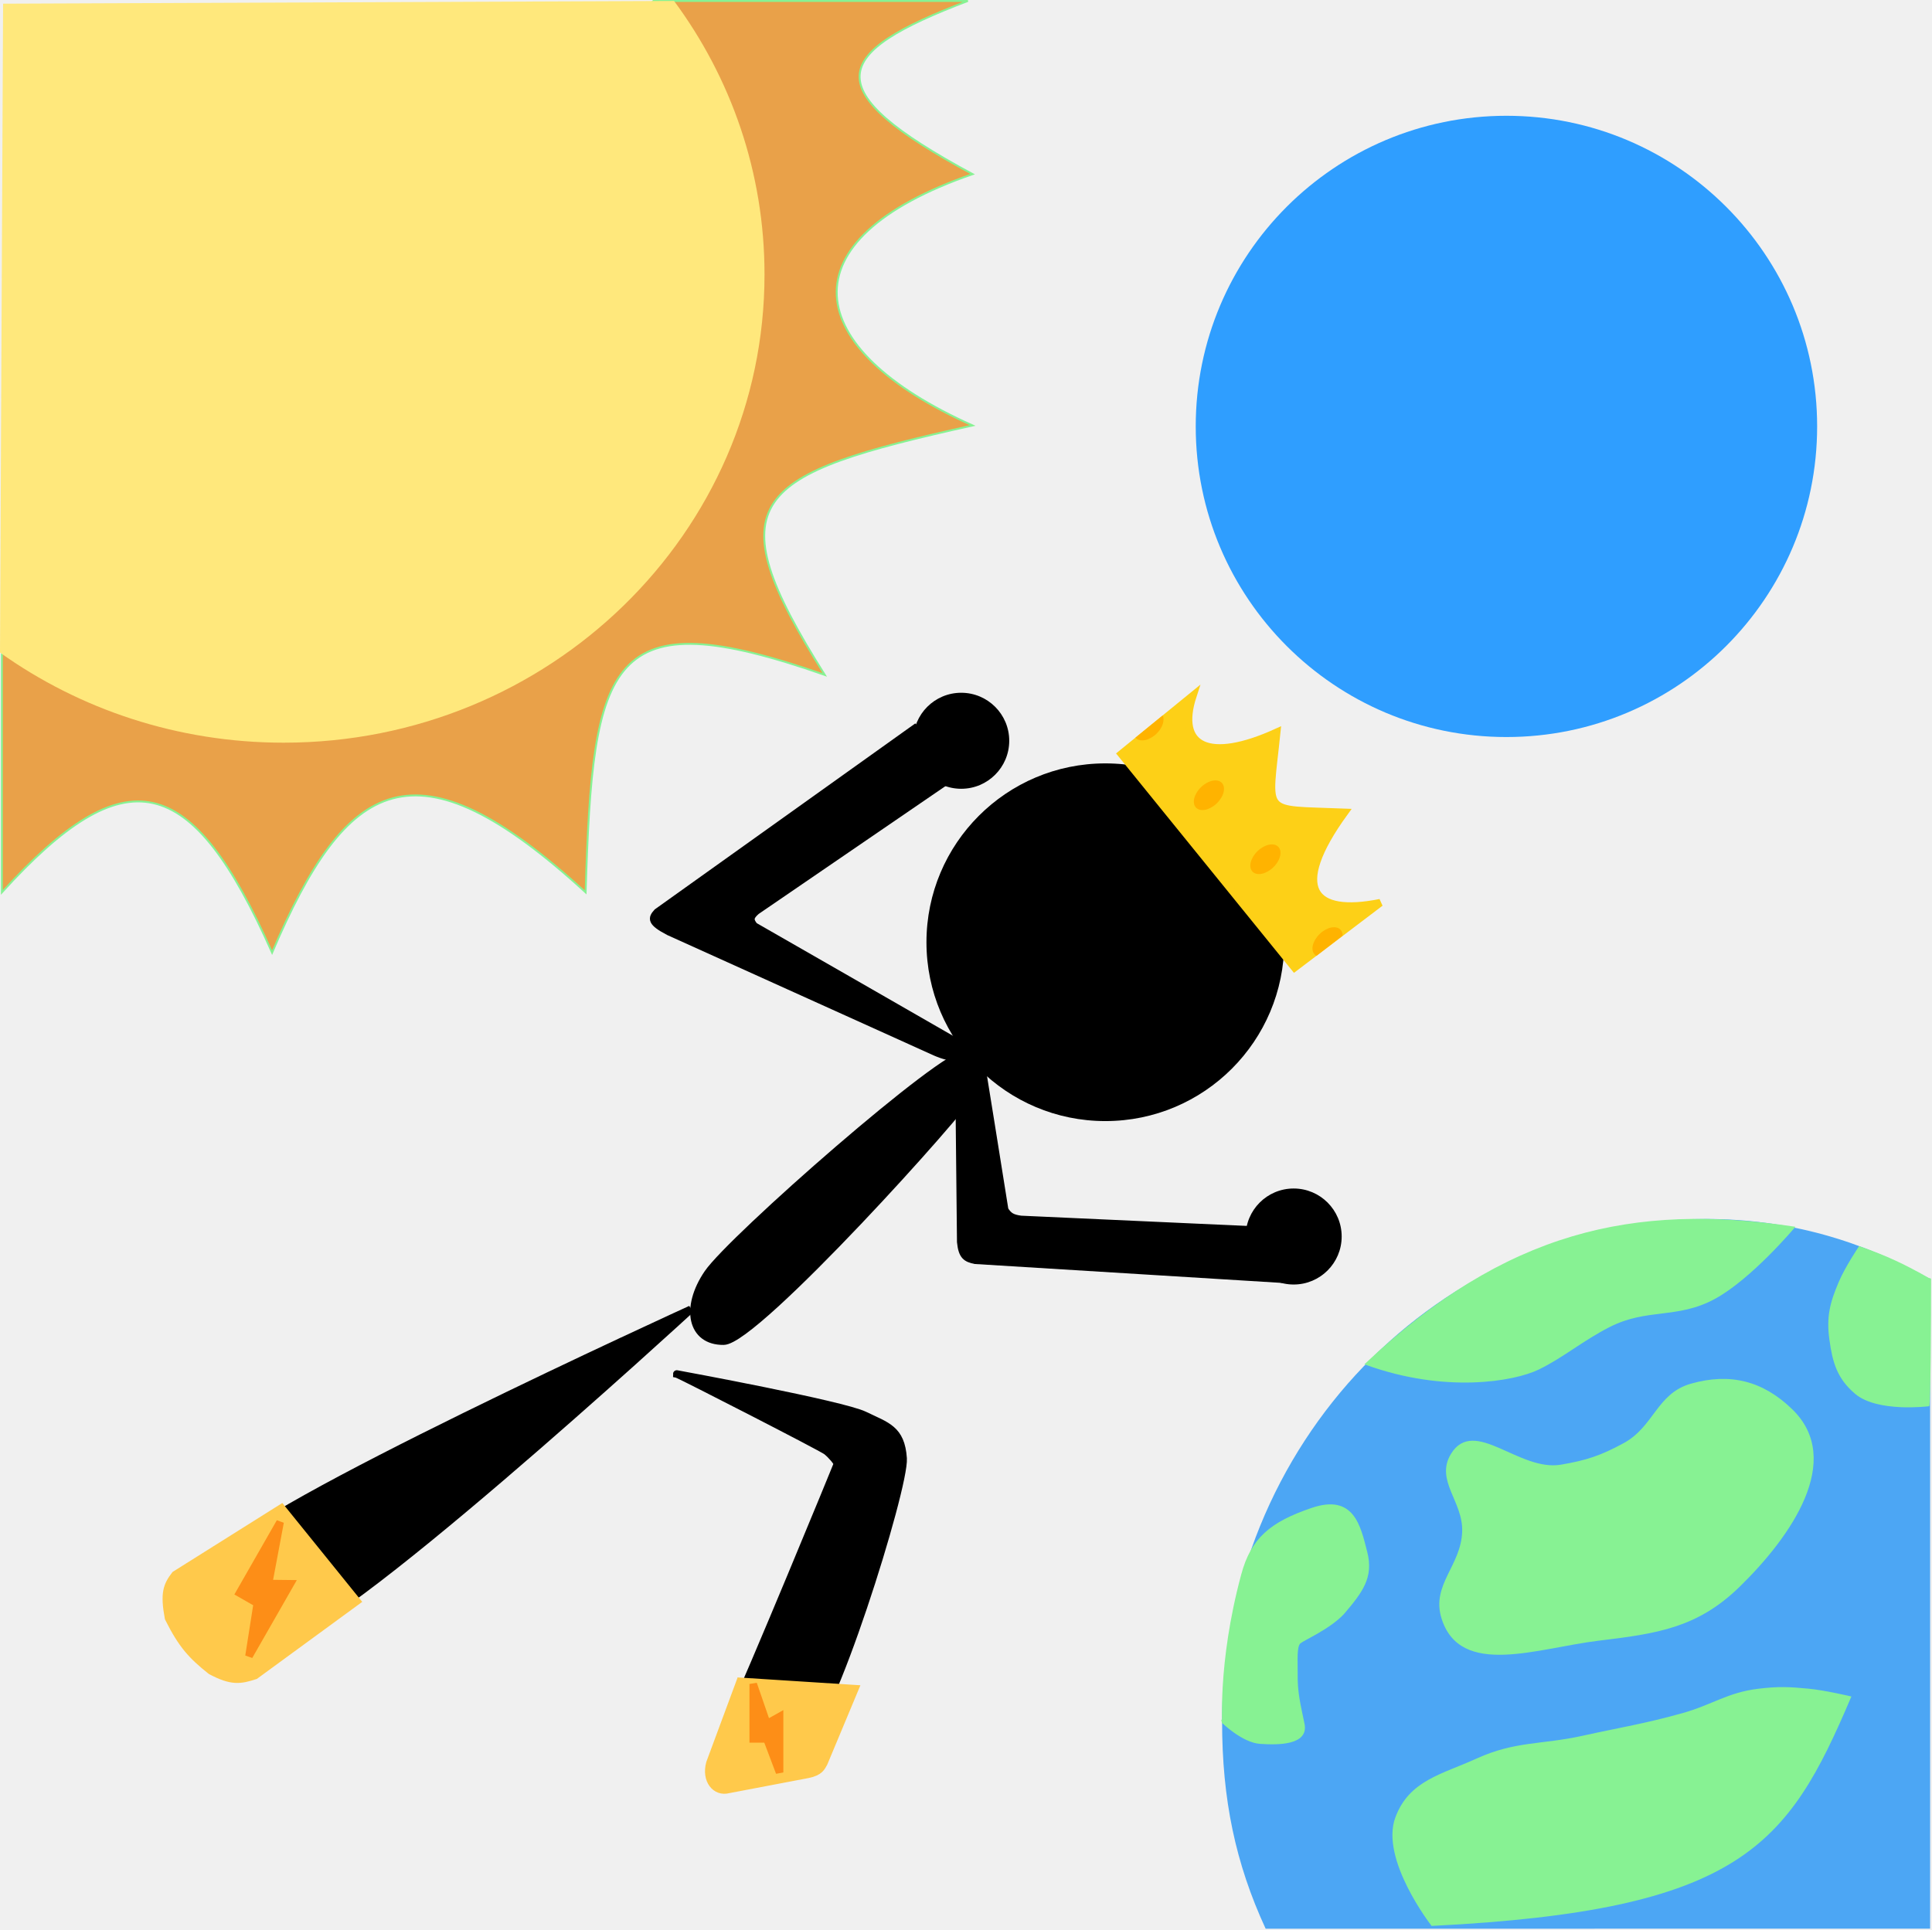
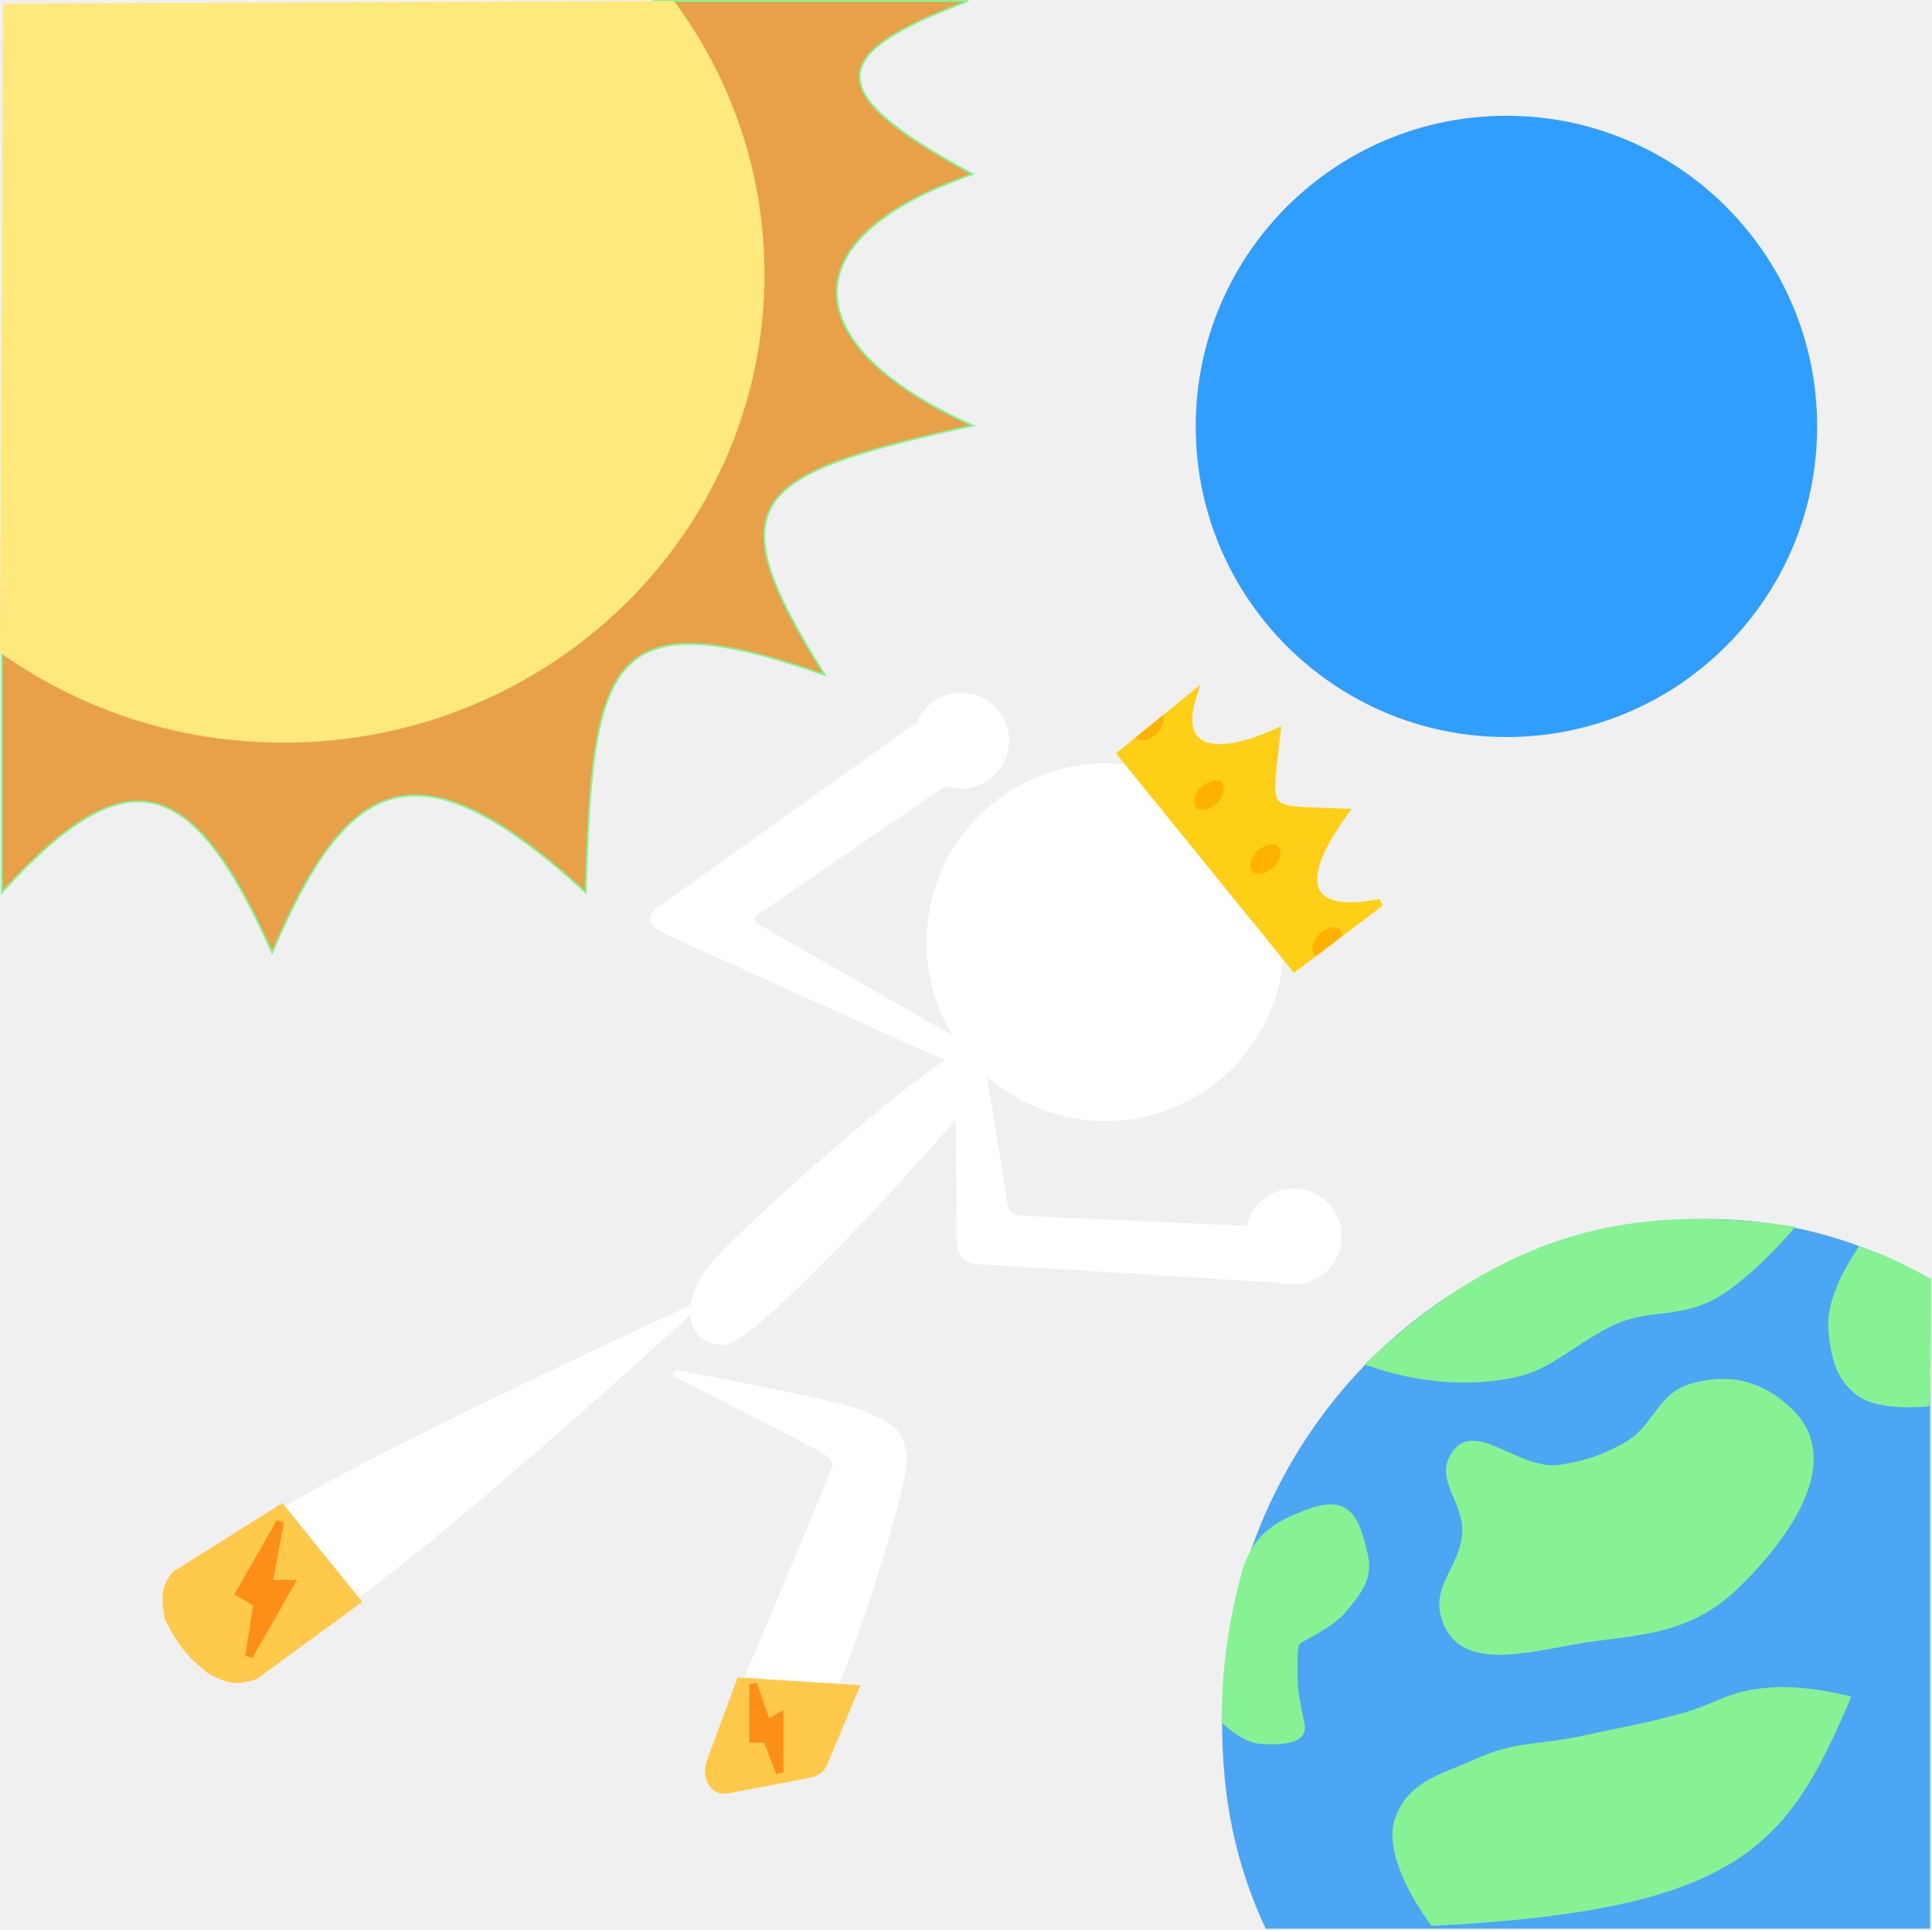
<svg xmlns="http://www.w3.org/2000/svg" width="1026" height="1025" viewBox="0 0 1026 1025" fill="none">
  <circle cx="800" cy="226.5" r="165" fill="#2F9EFF" style="fill:#2F9EFF;fill:color(display-p3 0.183 0.619 1);fill-opacity:1;" />
  <path d="M1 474V347.5L347 0.5H514C441.256 28.196 432.662 47.318 516.5 92.5C415.593 127.425 425.108 185.203 516.5 226C398.999 252.133 378.989 264.847 438 358.5C322.807 318.262 314.783 349.702 311 474C220.17 390.791 184.042 413.459 144.5 506C101.613 409.234 66.736 401.627 1 474Z" fill="#E9A149" style="fill:#E9A149;fill:color(display-p3 0.912 0.63 0.285);fill-opacity:1;stroke:#87F293;stroke:color(display-p3 0.527 0.948 0.577);stroke-opacity:1;" stroke="#87F293" />
  <path d="M1.639 1.957L357.954 0.5C388.189 41.369 406 91.539 406 145.76C406 283.135 291.667 394.5 150.629 394.5C94.298 394.5 42.228 376.735 0 346.643L1.639 1.957Z" fill="#FFE87C" style="fill:#FFE87C;fill:color(display-p3 1 0.91 0.486);fill-opacity:1;" />
  <path d="M672.129 1024.5C656.059 989.704 649 955.727 649 914.446C649 767.016 764.072 647.5 906.02 647.5C950.167 647.5 988.811 659.06 1025 679.425V1024.46H850.801L843.489 1024.5H672.129Z" fill="#4CA6F4" style="fill:#4CA6F4;fill:color(display-p3 0.298 0.651 0.957);fill-opacity:1;" />
  <path d="M659.647 836.443C646.67 884.541 650.027 918.293 649.329 914.824C649.329 914.824 659.976 925.176 669.178 925.81C679.007 926.488 694.436 926.417 692.299 915.831C690.162 905.245 688.469 899.354 688.636 888.641C688.735 882.309 687.985 874.398 690.316 872.507C692.648 870.616 705.757 864.991 713.193 857.187C723.307 845.407 728.995 837.702 725.603 824.504C722.041 810.648 718.738 793.958 696.738 801.441C674.737 808.924 664.795 817.365 659.647 836.443Z" fill="#87F293" style="fill:#87F293;fill:color(display-p3 0.527 0.948 0.577);fill-opacity:1;stroke:#87F293;stroke:color(display-p3 0.527 0.948 0.577);stroke-opacity:1;" stroke="#87F293" />
  <path d="M829 778.5C806.548 782.298 782.906 753.089 771 772.5C762.539 786.294 777.518 797.326 777 813.5C776.409 831.961 760.515 841.863 766 859.5C775.717 890.747 816.513 874.923 849 871C879.926 867.266 901.206 864.255 923.5 842.5C950.78 815.88 978.808 775.591 951.5 749C936.062 733.967 918.714 729.565 898 735.5C880.182 740.605 878.773 758.128 862.5 767C850.356 773.621 842.638 776.193 829 778.5Z" fill="#87F293" style="fill:#87F293;fill:color(display-p3 0.527 0.948 0.577);fill-opacity:1;stroke:#87F293;stroke:color(display-p3 0.527 0.948 0.577);stroke-opacity:1;" stroke="#87F293" />
  <path d="M741.5 965.5C733.275 987.475 760.5 1022.5 760.5 1022.5C924.707 1014.32 949.1 979.891 982.5 901.5C982.5 901.5 969.191 898.351 960.5 897.5C950.2 896.492 944.276 896.272 934 897.5C917.506 899.471 909.5 906.037 893.5 910.5C873.058 916.201 861.224 917.93 840.5 922.5C818.659 927.316 804.867 925.258 784.5 934.5C765.648 943.054 748.757 946.112 741.5 965.5Z" fill="#87F293" style="fill:#87F293;fill:color(display-p3 0.527 0.948 0.577);fill-opacity:1;stroke:#87F293;stroke:color(display-p3 0.527 0.948 0.577);stroke-opacity:1;" stroke="#87F293" />
  <path d="M1024.5 679.5C1010.88 671.803 1002.39 667.76 987.5 662.5C987.5 662.5 980.385 673.082 977 681C972.256 692.098 970.354 699.543 972 711.5C973.68 723.7 976.106 732.036 985.5 740C997.13 749.861 1024 746.5 1024 746.5L1024.5 679.5Z" fill="#87F293" style="fill:#87F293;fill:color(display-p3 0.527 0.948 0.577);fill-opacity:1;stroke:#87F293;stroke:color(display-p3 0.527 0.948 0.577);stroke-opacity:1;" stroke="#87F293" />
  <path d="M1024.99 679.496L1024 746.5C1024.8 746.5 1025 701.833 1025 679.5C1025 679.499 1025 679.497 1024.99 679.496Z" fill="#87F293" style="fill:#87F293;fill:color(display-p3 0.527 0.948 0.577);fill-opacity:1;stroke:#87F293;stroke:color(display-p3 0.527 0.948 0.577);stroke-opacity:1;" stroke="#87F293" />
  <path d="M817 727C804 733.333 767.5 739.7 725.5 724.5C799.803 654.459 867.371 639.334 952.5 652C952.5 652 929.81 678.982 910.5 689.5C890.618 700.329 874.66 694.197 854.5 704.5C840.169 711.823 830 720.667 817 727Z" fill="#87F293" style="fill:#87F293;fill:color(display-p3 0.527 0.948 0.577);fill-opacity:1;stroke:#87F293;stroke:color(display-p3 0.527 0.948 0.577);stroke-opacity:1;" stroke="#87F293" />
-   <circle cx="587" cy="500.5" r="95" fill="black" style="fill:black;fill-opacity:1;" />
-   <path d="M533.54 642.681C533.54 642.681 519.03 551.837 518.852 551.152C518.674 550.468 516.972 548.709 515.224 548.443C513.294 548.15 511.945 548.948 510.612 550.374C509.092 552.001 509.122 555.877 509.122 555.877L510.208 659.714C510.965 667.259 513.214 668.411 517.848 669.416L677.873 679.279L665.274 653.332L542.164 647.743C537.329 647.105 535.559 645.89 533.54 642.681Z" fill="black" style="fill:black;fill-opacity:1;stroke:black;stroke-opacity:1;" stroke-width="4" stroke="black" />
-   <circle cx="687.003" cy="656.81" r="25.5" fill="black" style="fill:black;fill-opacity:1;" />
-   <path d="M400.545 491.907C400.545 491.907 511.805 555.71 512.579 556.23C513.352 556.75 514.172 558.8 512.894 559.963C511.483 561.248 509.119 561.534 505.905 561.426C502.24 561.303 496.939 558.918 496.939 558.918L355.202 494.868C345.54 489.826 346.07 487.834 349.042 484.565L485.865 386.871L509.7 409.938L401.69 483.874C398.023 487.034 398.03 488.79 400.545 491.907Z" fill="black" style="fill:black;fill-opacity:1;stroke:black;stroke-opacity:1;" stroke-width="4" stroke="black" />
-   <circle cx="510.458" cy="393.483" r="25.5" fill="black" style="fill:black;fill-opacity:1;" />
-   <path d="M516.091 580.119C518.757 572.584 523.488 562.475 513.086 560.088C502.685 557.701 388.382 658.062 375.906 676.337C363.431 694.611 367.153 712.607 384.311 712.391C401.47 712.174 513.424 587.654 516.091 580.119Z" fill="black" style="fill:black;fill-opacity:1;stroke:black;stroke-opacity:1;" stroke-width="4" stroke="black" />
-   <path d="M359.493 729.852C359.446 729.844 359.422 729.839 359.422 729.839C359.422 729.831 359.446 729.836 359.493 729.852C362.302 730.369 447.374 746.047 459.048 751.716C470.917 757.481 478.543 759.004 479.605 774.659C480.667 790.315 439.993 920.077 426.397 923.716C412.802 927.355 375.188 939.856 386.84 915.03C398.491 890.203 444.418 778.707 444.633 777.73C444.847 776.753 441.531 772.908 438.975 770.857C436.465 768.841 362.118 730.768 359.493 729.852Z" fill="black" style="fill:black;fill-opacity:1;stroke:black;stroke-opacity:1;" stroke-width="4" stroke="black" />
-   <path d="M120.336 825C129.288 803.847 366.836 695.5 366.836 695.5C366.836 695.5 170.016 876.507 149.836 868.5C129.656 860.492 111.383 846.153 120.336 825Z" fill="black" style="fill:black;fill-opacity:1;stroke:black;stroke-opacity:1;" stroke-width="4" stroke="black" />
+   <circle cx="587" cy="500.5" r="95" fill="white" style="fill:white;fill-opacity:1;" />
+   <path d="M533.54 642.681C533.54 642.681 519.03 551.837 518.852 551.152C518.674 550.468 516.972 548.709 515.224 548.443C513.294 548.15 511.945 548.948 510.612 550.374C509.092 552.001 509.122 555.877 509.122 555.877L510.208 659.714C510.965 667.259 513.214 668.411 517.848 669.416L677.873 679.279L665.274 653.332L542.164 647.743C537.329 647.105 535.559 645.89 533.54 642.681Z" fill="white" style="fill:white;fill-opacity:1;stroke:white;stroke-opacity:1;" stroke-width="4" stroke="white" />
+   <circle cx="687.003" cy="656.81" r="25.5" fill="white" style="fill:white;fill-opacity:1;" />
+   <path d="M400.545 491.907C400.545 491.907 511.805 555.71 512.579 556.23C513.352 556.75 514.172 558.8 512.894 559.963C511.483 561.248 509.119 561.534 505.905 561.426C502.24 561.303 496.939 558.918 496.939 558.918L355.202 494.868C345.54 489.826 346.07 487.834 349.042 484.565L485.865 386.871L509.7 409.938L401.69 483.874C398.023 487.034 398.03 488.79 400.545 491.907Z" fill="white" style="fill:white;fill-opacity:1;stroke:white;stroke-opacity:1;" stroke-width="4" stroke="white" />
+   <circle cx="510.458" cy="393.483" r="25.5" fill="white" style="fill:white;fill-opacity:1;" />
+   <path d="M516.091 580.119C518.757 572.584 523.488 562.475 513.086 560.088C502.685 557.701 388.382 658.062 375.906 676.337C363.431 694.611 367.153 712.607 384.311 712.391C401.47 712.174 513.424 587.654 516.091 580.119Z" fill="white" style="fill:white;fill-opacity:1;stroke:white;stroke-opacity:1;" stroke-width="4" stroke="white" />
+   <path d="M359.493 729.852C359.446 729.844 359.422 729.839 359.422 729.839C359.422 729.831 359.446 729.836 359.493 729.852C362.302 730.369 447.374 746.047 459.048 751.716C470.917 757.481 478.543 759.004 479.605 774.659C480.667 790.315 439.993 920.077 426.397 923.716C412.802 927.355 375.188 939.856 386.84 915.03C398.491 890.203 444.418 778.707 444.633 777.73C444.847 776.753 441.531 772.908 438.975 770.857C436.465 768.841 362.118 730.768 359.493 729.852Z" fill="white" style="fill:white;fill-opacity:1;stroke:white;stroke-opacity:1;" stroke-width="4" stroke="white" />
+   <path d="M120.336 825C129.288 803.847 366.836 695.5 366.836 695.5C366.836 695.5 170.016 876.507 149.836 868.5C129.656 860.492 111.383 846.153 120.336 825Z" fill="white" style="fill:white;fill-opacity:1;stroke:white;stroke-opacity:1;" stroke-width="4" stroke="white" />
  <path d="M93 836.5L149.5 801L189.5 850.5L135.5 890C127.658 892.555 123.039 893.398 112 887.5C101.862 879.414 96.672 873.839 89.5 859.5C87.031 846.285 88.649 842.188 93 836.5Z" fill="#FFC94B" style="fill:#FFC94B;fill:color(display-p3 1 0.788 0.292);fill-opacity:1;stroke:#FFC94B;stroke:color(display-p3 1 0.788 0.292);stroke-opacity:1;" stroke-width="4" stroke="#FFC94B" />
  <path d="M377 936.5L393.092 893.102L454 897L437.5 936.5C436.197 938.68 435.521 941.16 429 942.5L387 950.5C380.061 952.402 374.507 945.642 377 936.5Z" fill="#FFC94B" style="fill:#FFC94B;fill:color(display-p3 1 0.788 0.292);fill-opacity:1;" />
  <path d="M393.5 892L393.092 893.102M393.092 893.102L377 936.5C374.507 945.642 380.061 952.402 387 950.5L429 942.5C435.521 941.16 436.197 938.68 437.5 936.5L454 897L393.092 893.102ZM393.092 893.102L391.5 893" stroke-width="4" stroke="#FFC94B" style="stroke:#FFC94B;stroke:color(display-p3 1 0.788 0.292);stroke-opacity:1;" />
  <path d="M414 941.5V911.787L407.259 915.569L400 894.5V923.672H407.259L414 941.5Z" fill="#FD8E17" style="fill:#FD8E17;fill:color(display-p3 0.992 0.556 0.09);fill-opacity:1;stroke:#FD8E17;stroke:color(display-p3 0.992 0.556 0.09);stroke-opacity:1;" stroke-width="4" stroke="#FD8E17" />
  <path d="M132.228 879.688L154.202 841.276L142.628 841.144L148.758 808.5L127.184 846.214L136.636 851.62L132.228 879.688Z" fill="#FD8E17" style="fill:#FD8E17;fill:color(display-p3 0.992 0.556 0.09);fill-opacity:1;stroke:#FD8E17;stroke:color(display-p3 0.992 0.556 0.09);stroke-opacity:1;" stroke-width="4" stroke="#FD8E17" />
  <path d="M595.5 400.5L687.5 514L733 479.5C697.337 486.687 684.183 472.585 714 431.5C668.998 429.655 673.376 434.273 678 389C641.897 405.401 624.567 396.798 633.5 369.5L595.5 400.5Z" fill="#FDD017" style="fill:#FDD017;fill:color(display-p3 0.992 0.816 0.09);fill-opacity:1;stroke:#FDD017;stroke:color(display-p3 0.992 0.816 0.09);stroke-opacity:1;" stroke-width="4" stroke="#FDD017" />
  <ellipse cx="672.006" cy="456.41" rx="6" ry="9.5" transform="rotate(46.1046 672.006 456.41)" fill="#FFB300" style="fill:#FFB300;fill:color(display-p3 1 0.7 0);fill-opacity:1;" />
  <ellipse cx="642.006" cy="422.41" rx="6" ry="9.5" transform="rotate(46.1046 642.006 422.41)" fill="#FFB300" style="fill:#FFB300;fill:color(display-p3 1 0.7 0);fill-opacity:1;" />
  <path d="M713.018 497L699.114 507.722C698.762 507.53 698.441 507.289 698.16 506.997C695.863 504.609 697.065 499.725 700.846 496.087C704.627 492.449 709.554 491.436 711.852 493.824C712.637 494.64 713.014 495.749 713.018 497Z" fill="#FFB300" style="fill:#FFB300;fill:color(display-p3 1 0.7 0);fill-opacity:1;" />
  <path d="M603 391.82L617.5 380C618.62 382.593 617.402 386.62 614.166 389.734C610.385 393.372 605.458 394.385 603.16 391.997C603.105 391.94 603.051 391.881 603 391.82Z" fill="#FFB300" style="fill:#FFB300;fill:color(display-p3 1 0.7 0);fill-opacity:1;" />
</svg>
